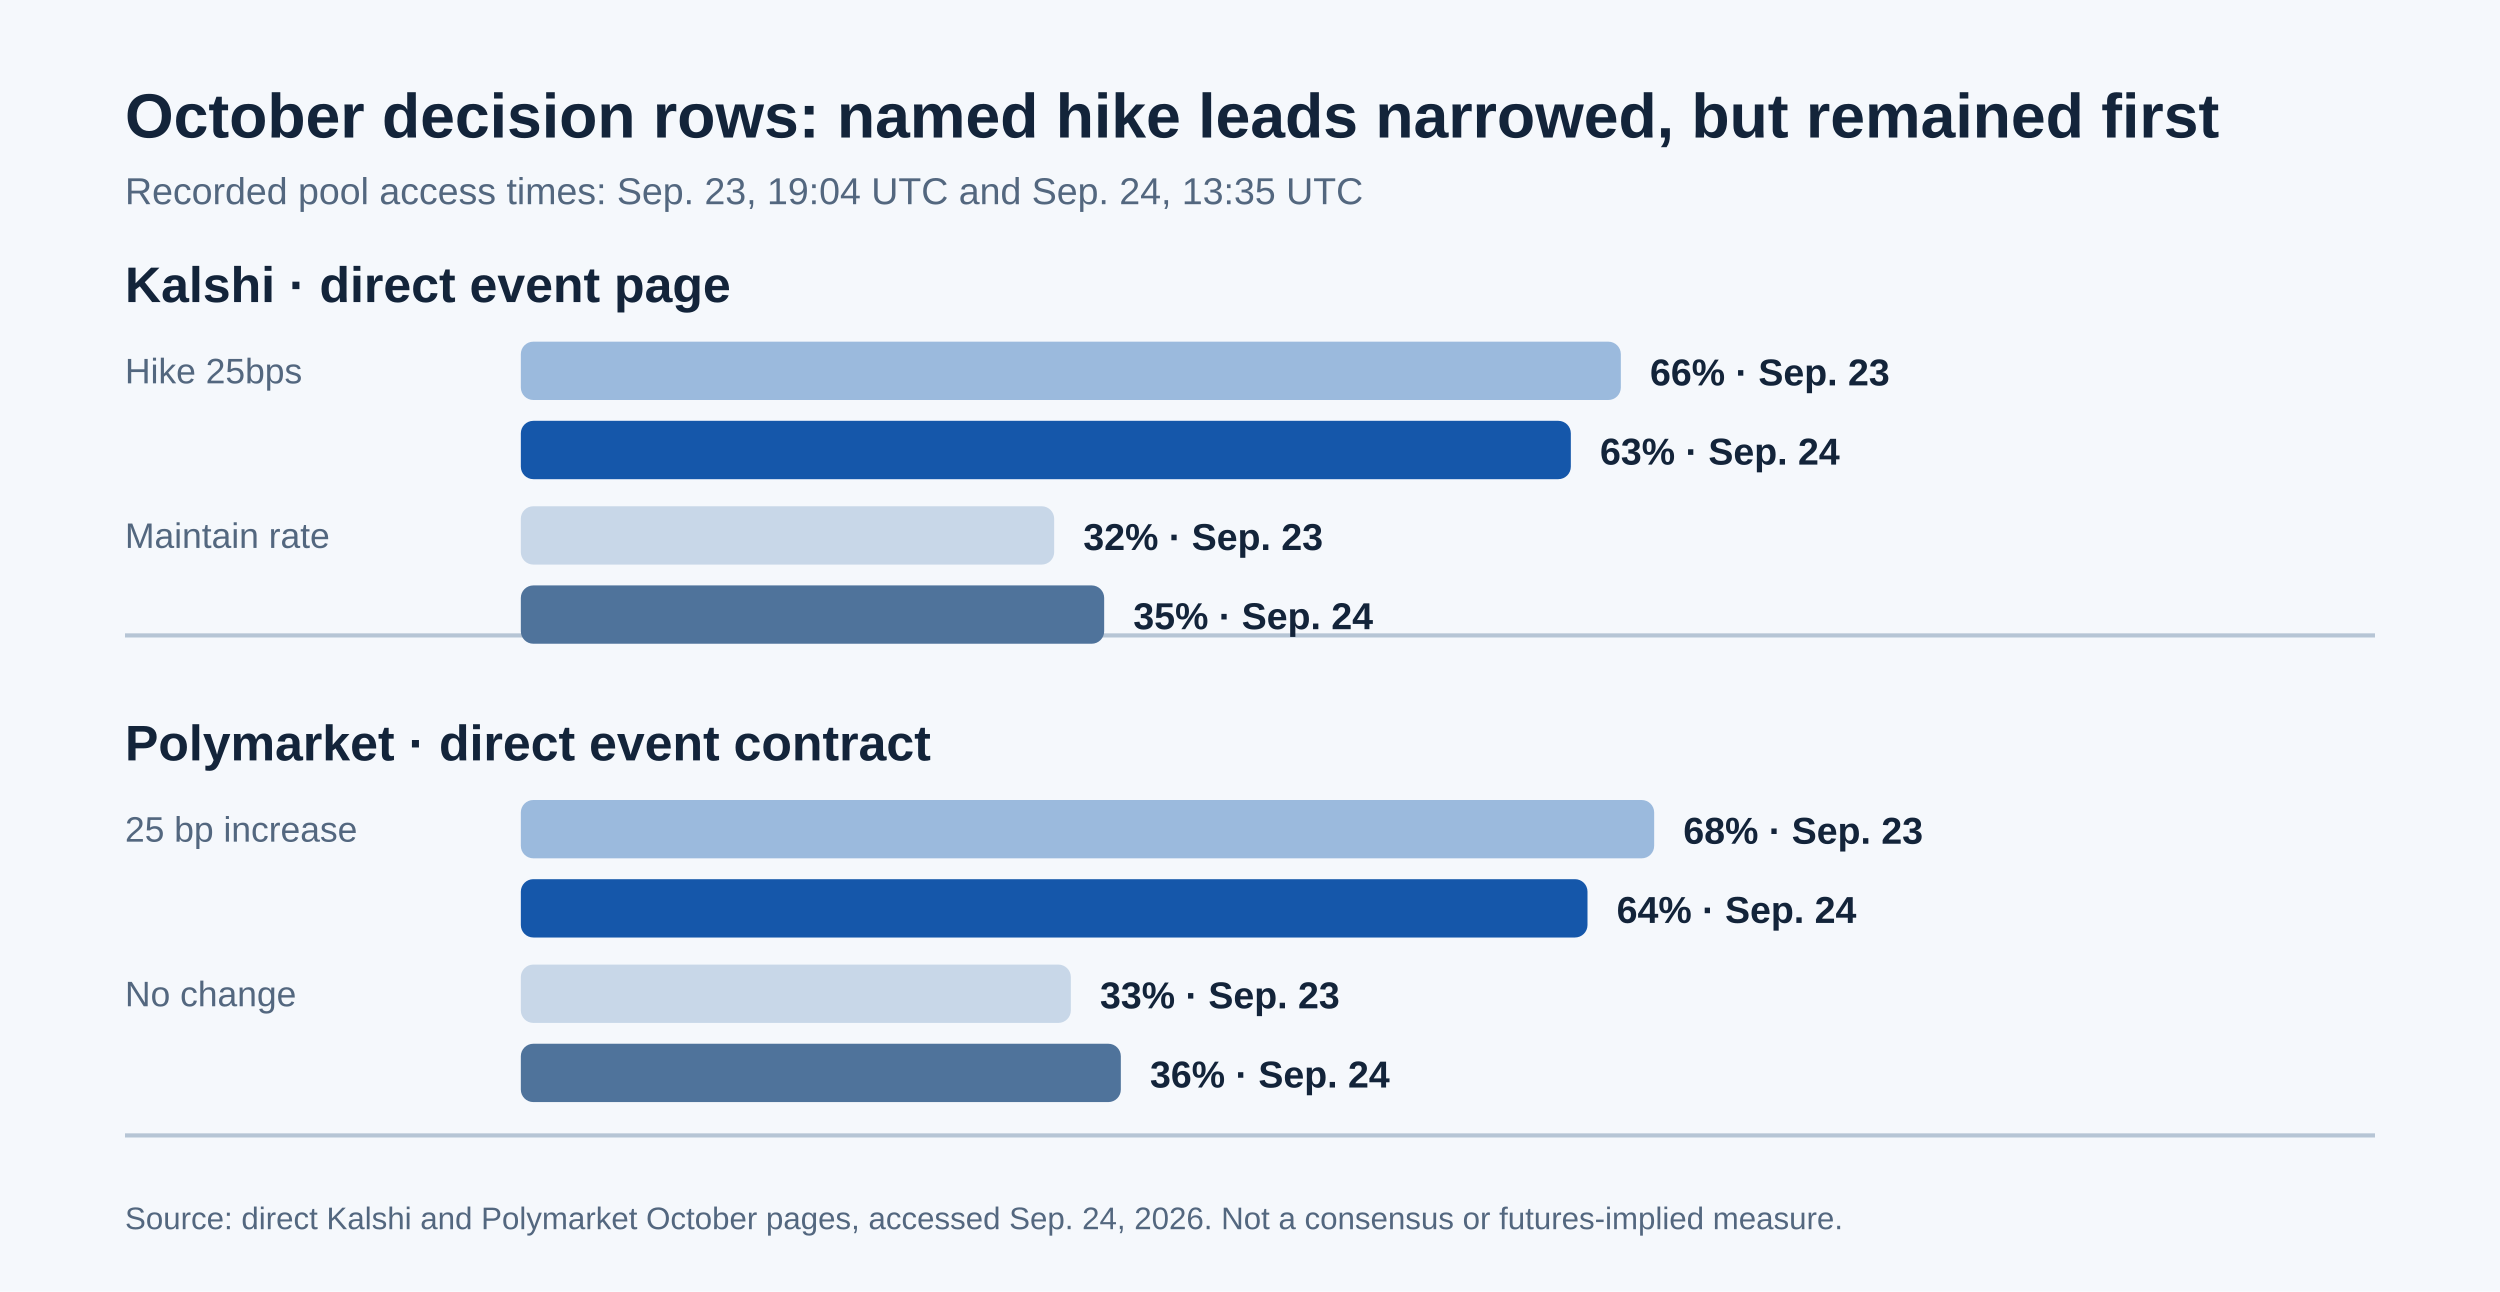
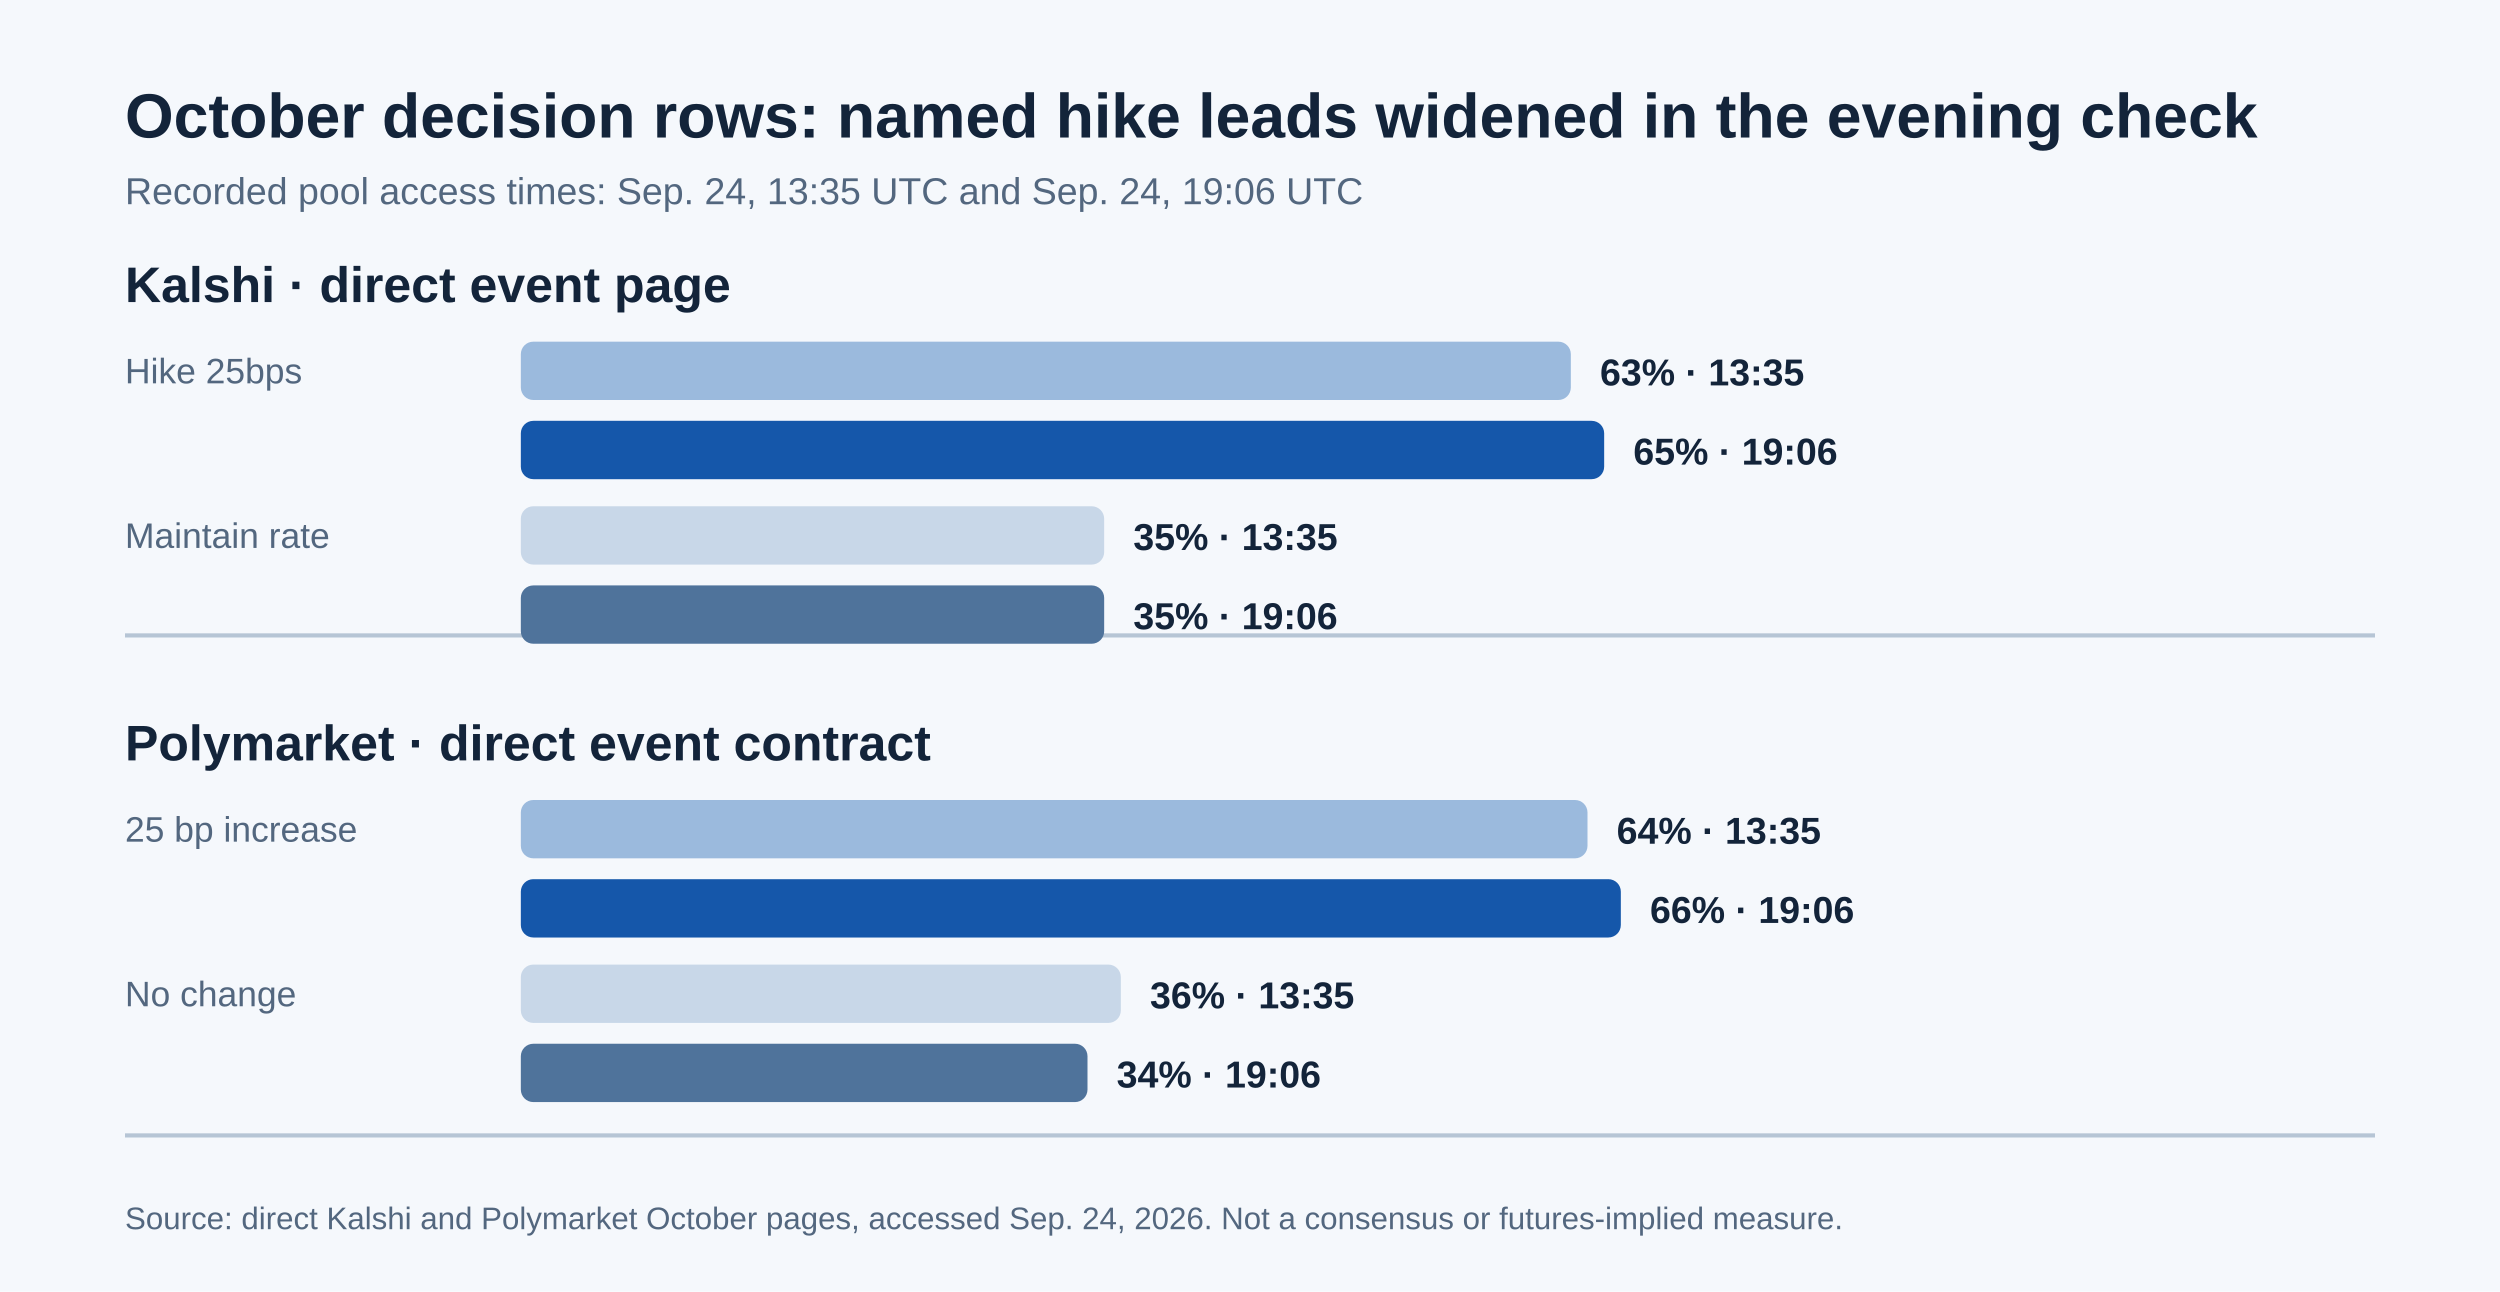
<svg xmlns="http://www.w3.org/2000/svg" width="1200" height="620" viewBox="0 0 1200 620" role="img" aria-labelledby="title desc">
  <rect width="1200" height="620" fill="#f5f8fc" />
-   <text x="60" y="66" fill="#13243a" font-family="Arial, sans-serif" font-size="30" font-weight="700">October decision rows: named hike leads narrowed, but remained first</text>
-   <text x="60" y="98" fill="#53677f" font-family="Arial, sans-serif" font-size="18">Recorded pool access times: Sep. 23, 19:04 UTC and Sep. 24, 13:35 UTC</text>
+   <text x="60" y="66" fill="#13243a" font-family="Arial, sans-serif" font-size="30" font-weight="700">October decision rows: named hike leads widened in the evening check</text>
+   <text x="60" y="98" fill="#53677f" font-family="Arial, sans-serif" font-size="18">Recorded pool access times: Sep. 24, 13:35 UTC and Sep. 24, 19:06 UTC</text>
  <line x1="60" y1="305" x2="1140" y2="305" stroke="#b6c5d5" stroke-width="2" />
  <line x1="60" y1="545" x2="1140" y2="545" stroke="#b6c5d5" stroke-width="2" />
  <text x="60" y="145" fill="#13243a" font-family="Arial, sans-serif" font-size="24" font-weight="700">Kalshi · direct event page</text>
  <text x="60" y="365" fill="#13243a" font-family="Arial, sans-serif" font-size="24" font-weight="700">Polymarket · direct event contract</text>
  <text x="60" y="184" fill="#53677f" font-family="Arial, sans-serif" font-size="17">Hike 25bps</text>
-   <rect x="250" y="164" width="528" height="28" rx="6" fill="#9bbadd" />
-   <rect x="250" y="202" width="504" height="28" rx="6" fill="#1557aa" />
-   <text x="792" y="185" fill="#13243a" font-family="Arial, sans-serif" font-size="18" font-weight="700">66% · Sep. 23</text>
-   <text x="768" y="223" fill="#13243a" font-family="Arial, sans-serif" font-size="18" font-weight="700">63% · Sep. 24</text>
+   <rect x="250" y="164" width="504" height="28" rx="6" fill="#9bbadd" />
+   <rect x="250" y="202" width="520" height="28" rx="6" fill="#1557aa" />
+   <text x="768" y="185" fill="#13243a" font-family="Arial, sans-serif" font-size="18" font-weight="700">63% · 13:35</text>
+   <text x="784" y="223" fill="#13243a" font-family="Arial, sans-serif" font-size="18" font-weight="700">65% · 19:06</text>
  <text x="60" y="263" fill="#53677f" font-family="Arial, sans-serif" font-size="17">Maintain rate</text>
-   <rect x="250" y="243" width="256" height="28" rx="6" fill="#c8d7e8" />
+   <rect x="250" y="243" width="280" height="28" rx="6" fill="#c8d7e8" />
  <rect x="250" y="281" width="280" height="28" rx="6" fill="#4f739b" />
-   <text x="520" y="264" fill="#13243a" font-family="Arial, sans-serif" font-size="18" font-weight="700">32% · Sep. 23</text>
-   <text x="544" y="302" fill="#13243a" font-family="Arial, sans-serif" font-size="18" font-weight="700">35% · Sep. 24</text>
+   <text x="544" y="264" fill="#13243a" font-family="Arial, sans-serif" font-size="18" font-weight="700">35% · 13:35</text>
+   <text x="544" y="302" fill="#13243a" font-family="Arial, sans-serif" font-size="18" font-weight="700">35% · 19:06</text>
  <text x="60" y="404" fill="#53677f" font-family="Arial, sans-serif" font-size="17">25 bp increase</text>
-   <rect x="250" y="384" width="544" height="28" rx="6" fill="#9bbadd" />
-   <rect x="250" y="422" width="512" height="28" rx="6" fill="#1557aa" />
-   <text x="808" y="405" fill="#13243a" font-family="Arial, sans-serif" font-size="18" font-weight="700">68% · Sep. 23</text>
-   <text x="776" y="443" fill="#13243a" font-family="Arial, sans-serif" font-size="18" font-weight="700">64% · Sep. 24</text>
+   <rect x="250" y="384" width="512" height="28" rx="6" fill="#9bbadd" />
+   <rect x="250" y="422" width="528" height="28" rx="6" fill="#1557aa" />
+   <text x="776" y="405" fill="#13243a" font-family="Arial, sans-serif" font-size="18" font-weight="700">64% · 13:35</text>
+   <text x="792" y="443" fill="#13243a" font-family="Arial, sans-serif" font-size="18" font-weight="700">66% · 19:06</text>
  <text x="60" y="483" fill="#53677f" font-family="Arial, sans-serif" font-size="17">No change</text>
-   <rect x="250" y="463" width="264" height="28" rx="6" fill="#c8d7e8" />
-   <rect x="250" y="501" width="288" height="28" rx="6" fill="#4f739b" />
-   <text x="528" y="484" fill="#13243a" font-family="Arial, sans-serif" font-size="18" font-weight="700">33% · Sep. 23</text>
-   <text x="552" y="522" fill="#13243a" font-family="Arial, sans-serif" font-size="18" font-weight="700">36% · Sep. 24</text>
+   <rect x="250" y="463" width="288" height="28" rx="6" fill="#c8d7e8" />
+   <rect x="250" y="501" width="272" height="28" rx="6" fill="#4f739b" />
+   <text x="552" y="484" fill="#13243a" font-family="Arial, sans-serif" font-size="18" font-weight="700">36% · 13:35</text>
+   <text x="536" y="522" fill="#13243a" font-family="Arial, sans-serif" font-size="18" font-weight="700">34% · 19:06</text>
  <text x="60" y="590" fill="#53677f" font-family="Arial, sans-serif" font-size="15">Source: direct Kalshi and Polymarket October pages, accessed Sep. 24, 2026. Not a consensus or futures-implied measure.</text>
</svg>
